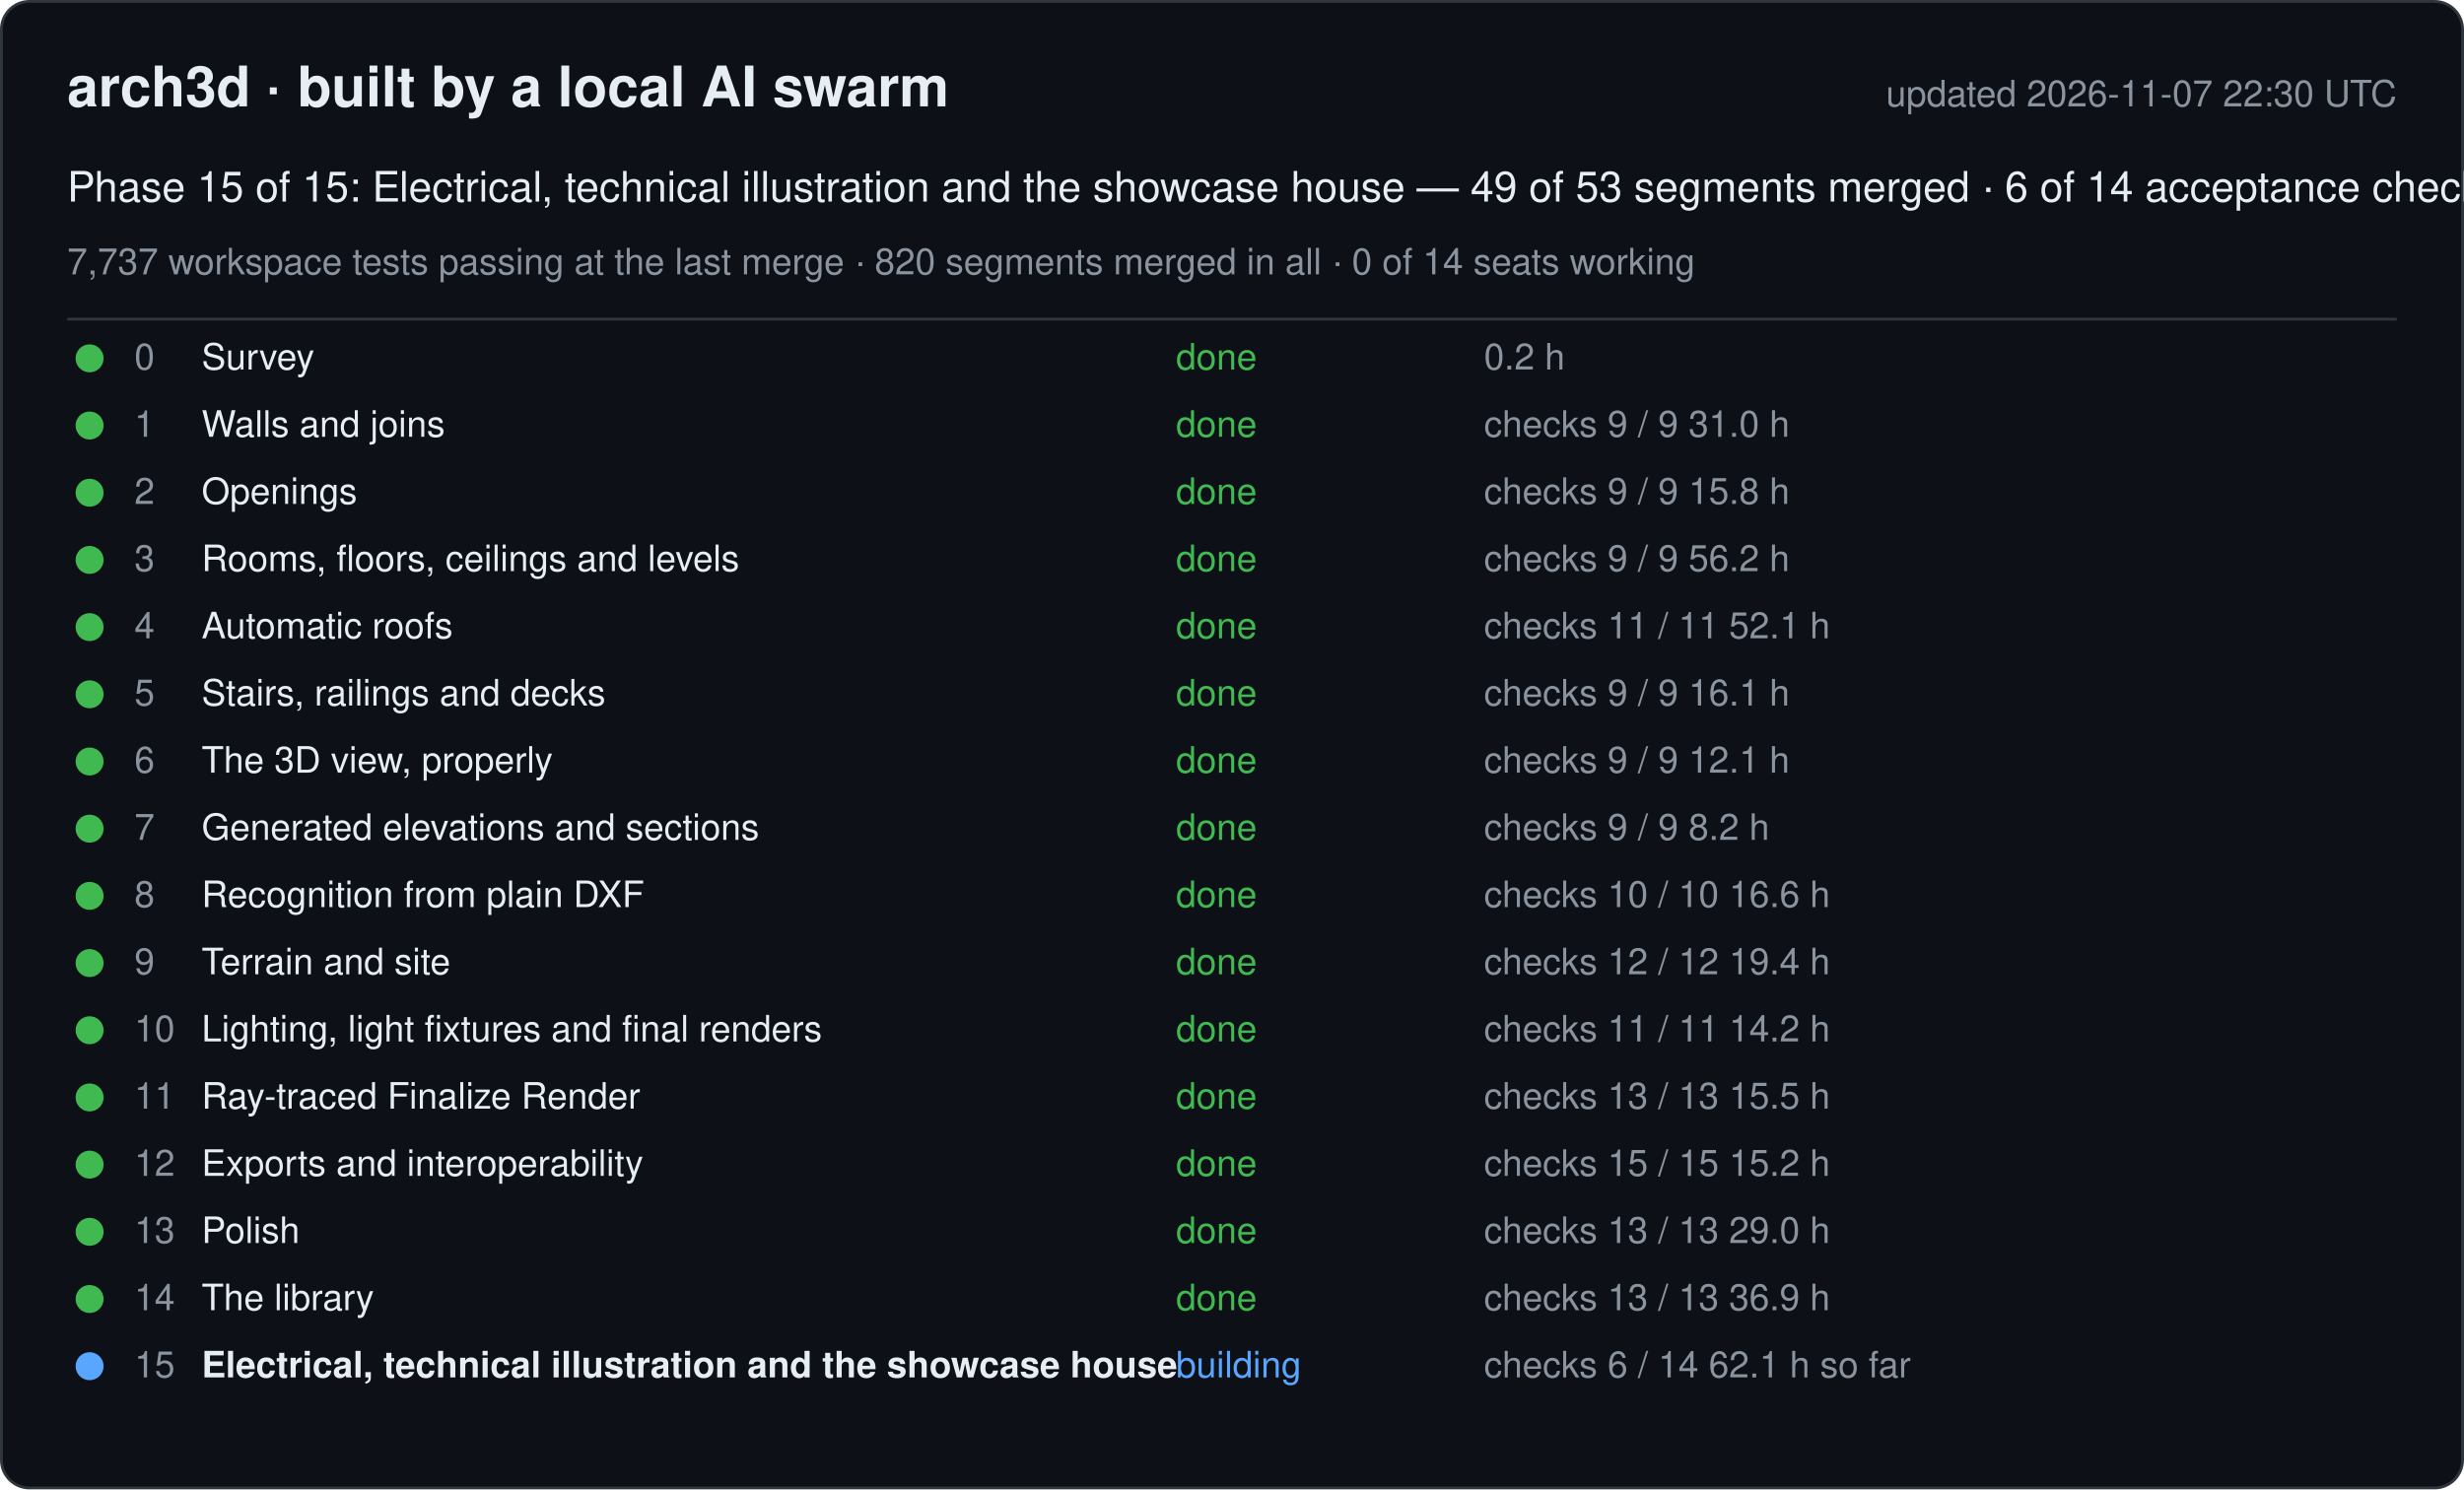
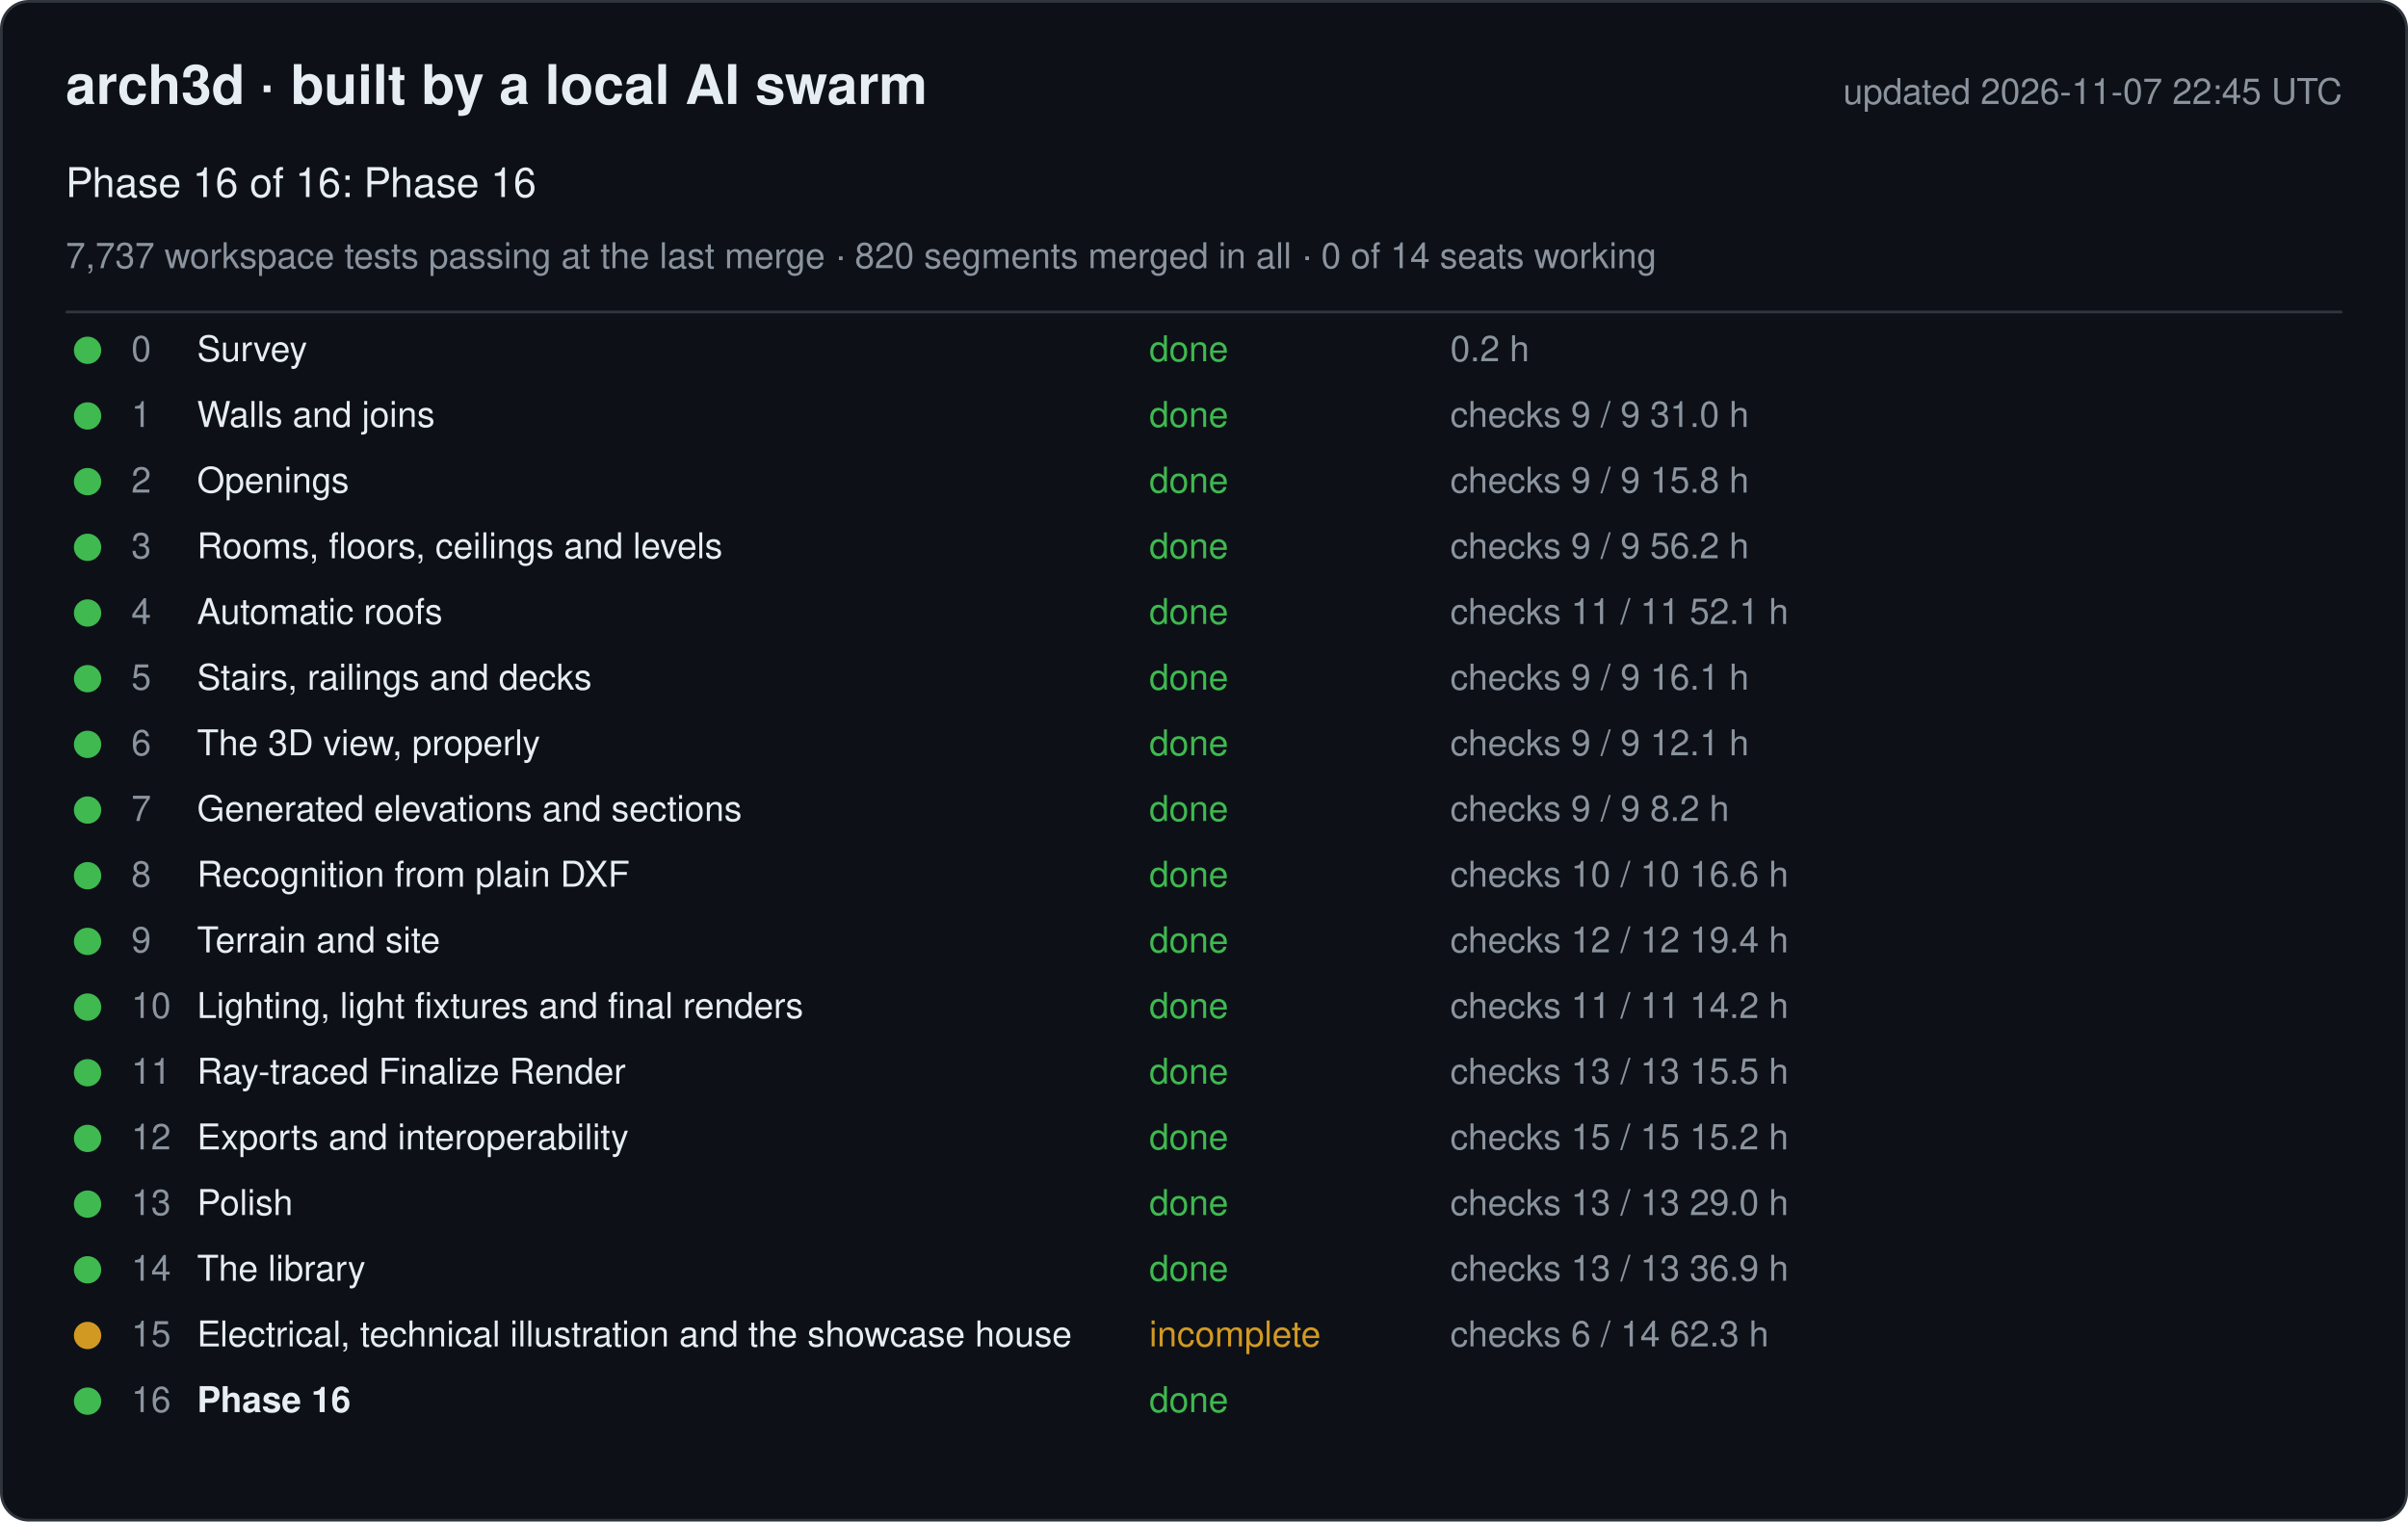
- <svg xmlns="http://www.w3.org/2000/svg" width="880" height="532" viewBox="0 0 880 532" font-family="-apple-system, Segoe UI, Helvetica, Arial, sans-serif">
-   <rect x="0.5" y="0.5" width="879" height="531" rx="10" fill="#0d1117" stroke="#30363d" />
+ <svg xmlns="http://www.w3.org/2000/svg" width="880" height="556" viewBox="0 0 880 556" font-family="-apple-system, Segoe UI, Helvetica, Arial, sans-serif">
+   <rect x="0.5" y="0.5" width="879" height="555" rx="10" fill="#0d1117" stroke="#30363d" />
  <text x="24" y="38" font-size="20" font-weight="600" fill="#e6edf3">arch3d · built by a local AI swarm</text>
-   <text x="856" y="38" font-size="13" fill="#8b949e" text-anchor="end">updated 2026-11-07 22:30 UTC</text>
-   <text x="24" y="72" font-size="15" fill="#e6edf3">Phase 15 of 15: Electrical, technical illustration and the showcase house — 49 of 53 segments merged · 6 of 14 acceptance checks</text>
+   <text x="856" y="38" font-size="13" fill="#8b949e" text-anchor="end">updated 2026-11-07 22:45 UTC</text>
+   <text x="24" y="72" font-size="15" fill="#e6edf3">Phase 16 of 16: Phase 16</text>
  <text x="24" y="98" font-size="13" fill="#8b949e">7,737 workspace tests passing at the last merge · 820 segments merged in all · 0 of 14 seats working</text>
  <line x1="24" y1="114" x2="856" y2="114" stroke="#30363d" />
  <g data-phase="0">
    <circle cx="32" cy="128" r="5" fill="#3fb950" />
    <text x="48" y="132" font-size="13" fill="#8b949e">0</text>
    <text x="72" y="132" font-size="13" fill="#e6edf3">Survey</text>
    <text x="420" y="132" font-size="13" fill="#3fb950">done</text>
    <text x="530" y="132" font-size="13" fill="#8b949e">0.2 h</text>
  </g>
  <g data-phase="1">
    <circle cx="32" cy="152" r="5" fill="#3fb950" />
    <text x="48" y="156" font-size="13" fill="#8b949e">1</text>
    <text x="72" y="156" font-size="13" fill="#e6edf3">Walls and joins</text>
    <text x="420" y="156" font-size="13" fill="#3fb950">done</text>
    <text x="530" y="156" font-size="13" fill="#8b949e">checks 9 / 9   31.0 h</text>
  </g>
  <g data-phase="2">
    <circle cx="32" cy="176" r="5" fill="#3fb950" />
    <text x="48" y="180" font-size="13" fill="#8b949e">2</text>
    <text x="72" y="180" font-size="13" fill="#e6edf3">Openings</text>
    <text x="420" y="180" font-size="13" fill="#3fb950">done</text>
    <text x="530" y="180" font-size="13" fill="#8b949e">checks 9 / 9   15.8 h</text>
  </g>
  <g data-phase="3">
    <circle cx="32" cy="200" r="5" fill="#3fb950" />
    <text x="48" y="204" font-size="13" fill="#8b949e">3</text>
    <text x="72" y="204" font-size="13" fill="#e6edf3">Rooms, floors, ceilings and levels</text>
    <text x="420" y="204" font-size="13" fill="#3fb950">done</text>
    <text x="530" y="204" font-size="13" fill="#8b949e">checks 9 / 9   56.2 h</text>
  </g>
  <g data-phase="4">
    <circle cx="32" cy="224" r="5" fill="#3fb950" />
    <text x="48" y="228" font-size="13" fill="#8b949e">4</text>
    <text x="72" y="228" font-size="13" fill="#e6edf3">Automatic roofs</text>
    <text x="420" y="228" font-size="13" fill="#3fb950">done</text>
    <text x="530" y="228" font-size="13" fill="#8b949e">checks 11 / 11   52.1 h</text>
  </g>
  <g data-phase="5">
    <circle cx="32" cy="248" r="5" fill="#3fb950" />
    <text x="48" y="252" font-size="13" fill="#8b949e">5</text>
    <text x="72" y="252" font-size="13" fill="#e6edf3">Stairs, railings and decks</text>
    <text x="420" y="252" font-size="13" fill="#3fb950">done</text>
    <text x="530" y="252" font-size="13" fill="#8b949e">checks 9 / 9   16.1 h</text>
  </g>
  <g data-phase="6">
    <circle cx="32" cy="272" r="5" fill="#3fb950" />
    <text x="48" y="276" font-size="13" fill="#8b949e">6</text>
    <text x="72" y="276" font-size="13" fill="#e6edf3">The 3D view, properly</text>
    <text x="420" y="276" font-size="13" fill="#3fb950">done</text>
    <text x="530" y="276" font-size="13" fill="#8b949e">checks 9 / 9   12.1 h</text>
  </g>
  <g data-phase="7">
    <circle cx="32" cy="296" r="5" fill="#3fb950" />
    <text x="48" y="300" font-size="13" fill="#8b949e">7</text>
    <text x="72" y="300" font-size="13" fill="#e6edf3">Generated elevations and sections</text>
    <text x="420" y="300" font-size="13" fill="#3fb950">done</text>
    <text x="530" y="300" font-size="13" fill="#8b949e">checks 9 / 9   8.2 h</text>
  </g>
  <g data-phase="8">
    <circle cx="32" cy="320" r="5" fill="#3fb950" />
    <text x="48" y="324" font-size="13" fill="#8b949e">8</text>
    <text x="72" y="324" font-size="13" fill="#e6edf3">Recognition from plain DXF</text>
    <text x="420" y="324" font-size="13" fill="#3fb950">done</text>
    <text x="530" y="324" font-size="13" fill="#8b949e">checks 10 / 10   16.6 h</text>
  </g>
  <g data-phase="9">
    <circle cx="32" cy="344" r="5" fill="#3fb950" />
    <text x="48" y="348" font-size="13" fill="#8b949e">9</text>
    <text x="72" y="348" font-size="13" fill="#e6edf3">Terrain and site</text>
    <text x="420" y="348" font-size="13" fill="#3fb950">done</text>
    <text x="530" y="348" font-size="13" fill="#8b949e">checks 12 / 12   19.4 h</text>
  </g>
  <g data-phase="10">
    <circle cx="32" cy="368" r="5" fill="#3fb950" />
    <text x="48" y="372" font-size="13" fill="#8b949e">10</text>
    <text x="72" y="372" font-size="13" fill="#e6edf3">Lighting, light fixtures and final renders</text>
    <text x="420" y="372" font-size="13" fill="#3fb950">done</text>
    <text x="530" y="372" font-size="13" fill="#8b949e">checks 11 / 11   14.2 h</text>
  </g>
  <g data-phase="11">
    <circle cx="32" cy="392" r="5" fill="#3fb950" />
    <text x="48" y="396" font-size="13" fill="#8b949e">11</text>
    <text x="72" y="396" font-size="13" fill="#e6edf3">Ray-traced Finalize Render</text>
    <text x="420" y="396" font-size="13" fill="#3fb950">done</text>
    <text x="530" y="396" font-size="13" fill="#8b949e">checks 13 / 13   15.5 h</text>
  </g>
  <g data-phase="12">
    <circle cx="32" cy="416" r="5" fill="#3fb950" />
    <text x="48" y="420" font-size="13" fill="#8b949e">12</text>
    <text x="72" y="420" font-size="13" fill="#e6edf3">Exports and interoperability</text>
    <text x="420" y="420" font-size="13" fill="#3fb950">done</text>
    <text x="530" y="420" font-size="13" fill="#8b949e">checks 15 / 15   15.2 h</text>
  </g>
  <g data-phase="13">
    <circle cx="32" cy="440" r="5" fill="#3fb950" />
    <text x="48" y="444" font-size="13" fill="#8b949e">13</text>
    <text x="72" y="444" font-size="13" fill="#e6edf3">Polish</text>
    <text x="420" y="444" font-size="13" fill="#3fb950">done</text>
    <text x="530" y="444" font-size="13" fill="#8b949e">checks 13 / 13   29.0 h</text>
  </g>
  <g data-phase="14">
    <circle cx="32" cy="464" r="5" fill="#3fb950" />
    <text x="48" y="468" font-size="13" fill="#8b949e">14</text>
    <text x="72" y="468" font-size="13" fill="#e6edf3">The library</text>
    <text x="420" y="468" font-size="13" fill="#3fb950">done</text>
    <text x="530" y="468" font-size="13" fill="#8b949e">checks 13 / 13   36.9 h</text>
  </g>
  <g data-phase="15">
-     <circle cx="32" cy="488" r="5" fill="#58a6ff" />
+     <circle cx="32" cy="488" r="5" fill="#d29922" />
    <text x="48" y="492" font-size="13" fill="#8b949e">15</text>
-     <text x="72" y="492" font-size="13" fill="#e6edf3" font-weight="600">Electrical, technical illustration and the showcase house</text>
-     <text x="420" y="492" font-size="13" fill="#58a6ff">building</text>
-     <text x="530" y="492" font-size="13" fill="#8b949e">checks 6 / 14   62.1 h so far</text>
+     <text x="72" y="492" font-size="13" fill="#e6edf3">Electrical, technical illustration and the showcase house</text>
+     <text x="420" y="492" font-size="13" fill="#d29922">incomplete</text>
+     <text x="530" y="492" font-size="13" fill="#8b949e">checks 6 / 14   62.3 h</text>
+   </g>
+   <g data-phase="16">
+     <circle cx="32" cy="512" r="5" fill="#3fb950" />
+     <text x="48" y="516" font-size="13" fill="#8b949e">16</text>
+     <text x="72" y="516" font-size="13" fill="#e6edf3" font-weight="600">Phase 16</text>
+     <text x="420" y="516" font-size="13" fill="#3fb950">done</text>
+     <text x="530" y="516" font-size="13" fill="#8b949e" />
  </g>
</svg>
